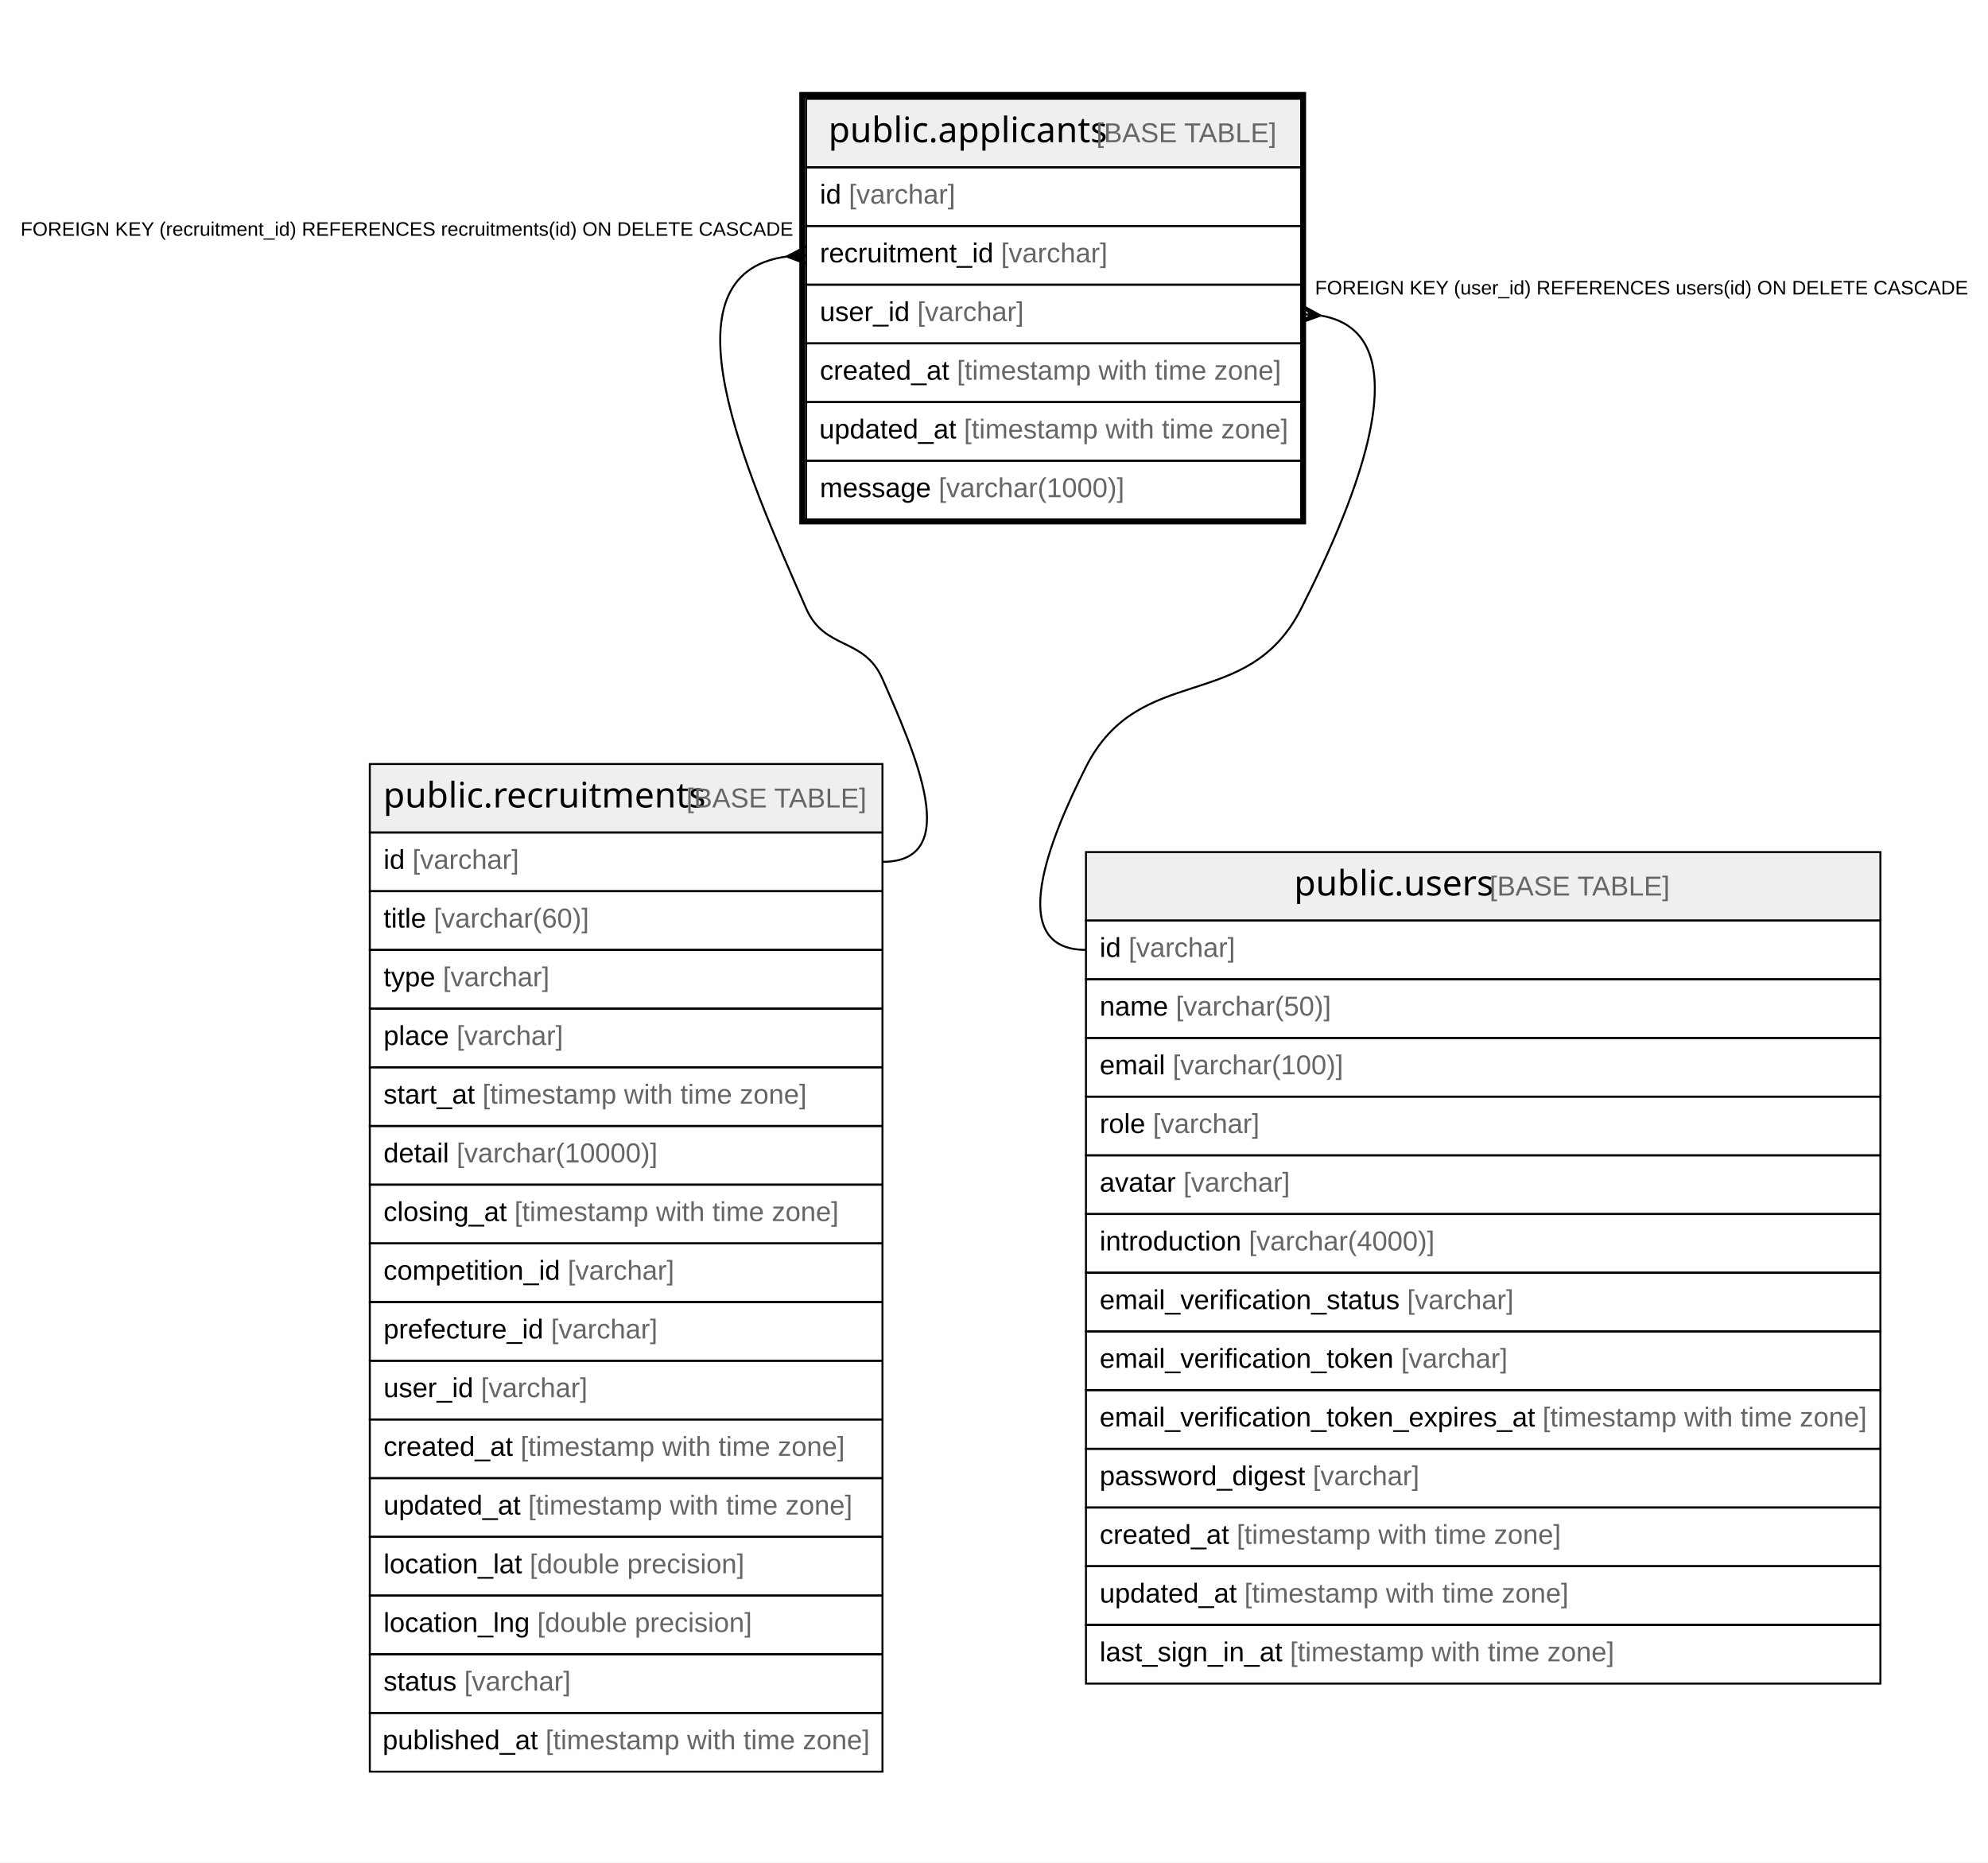
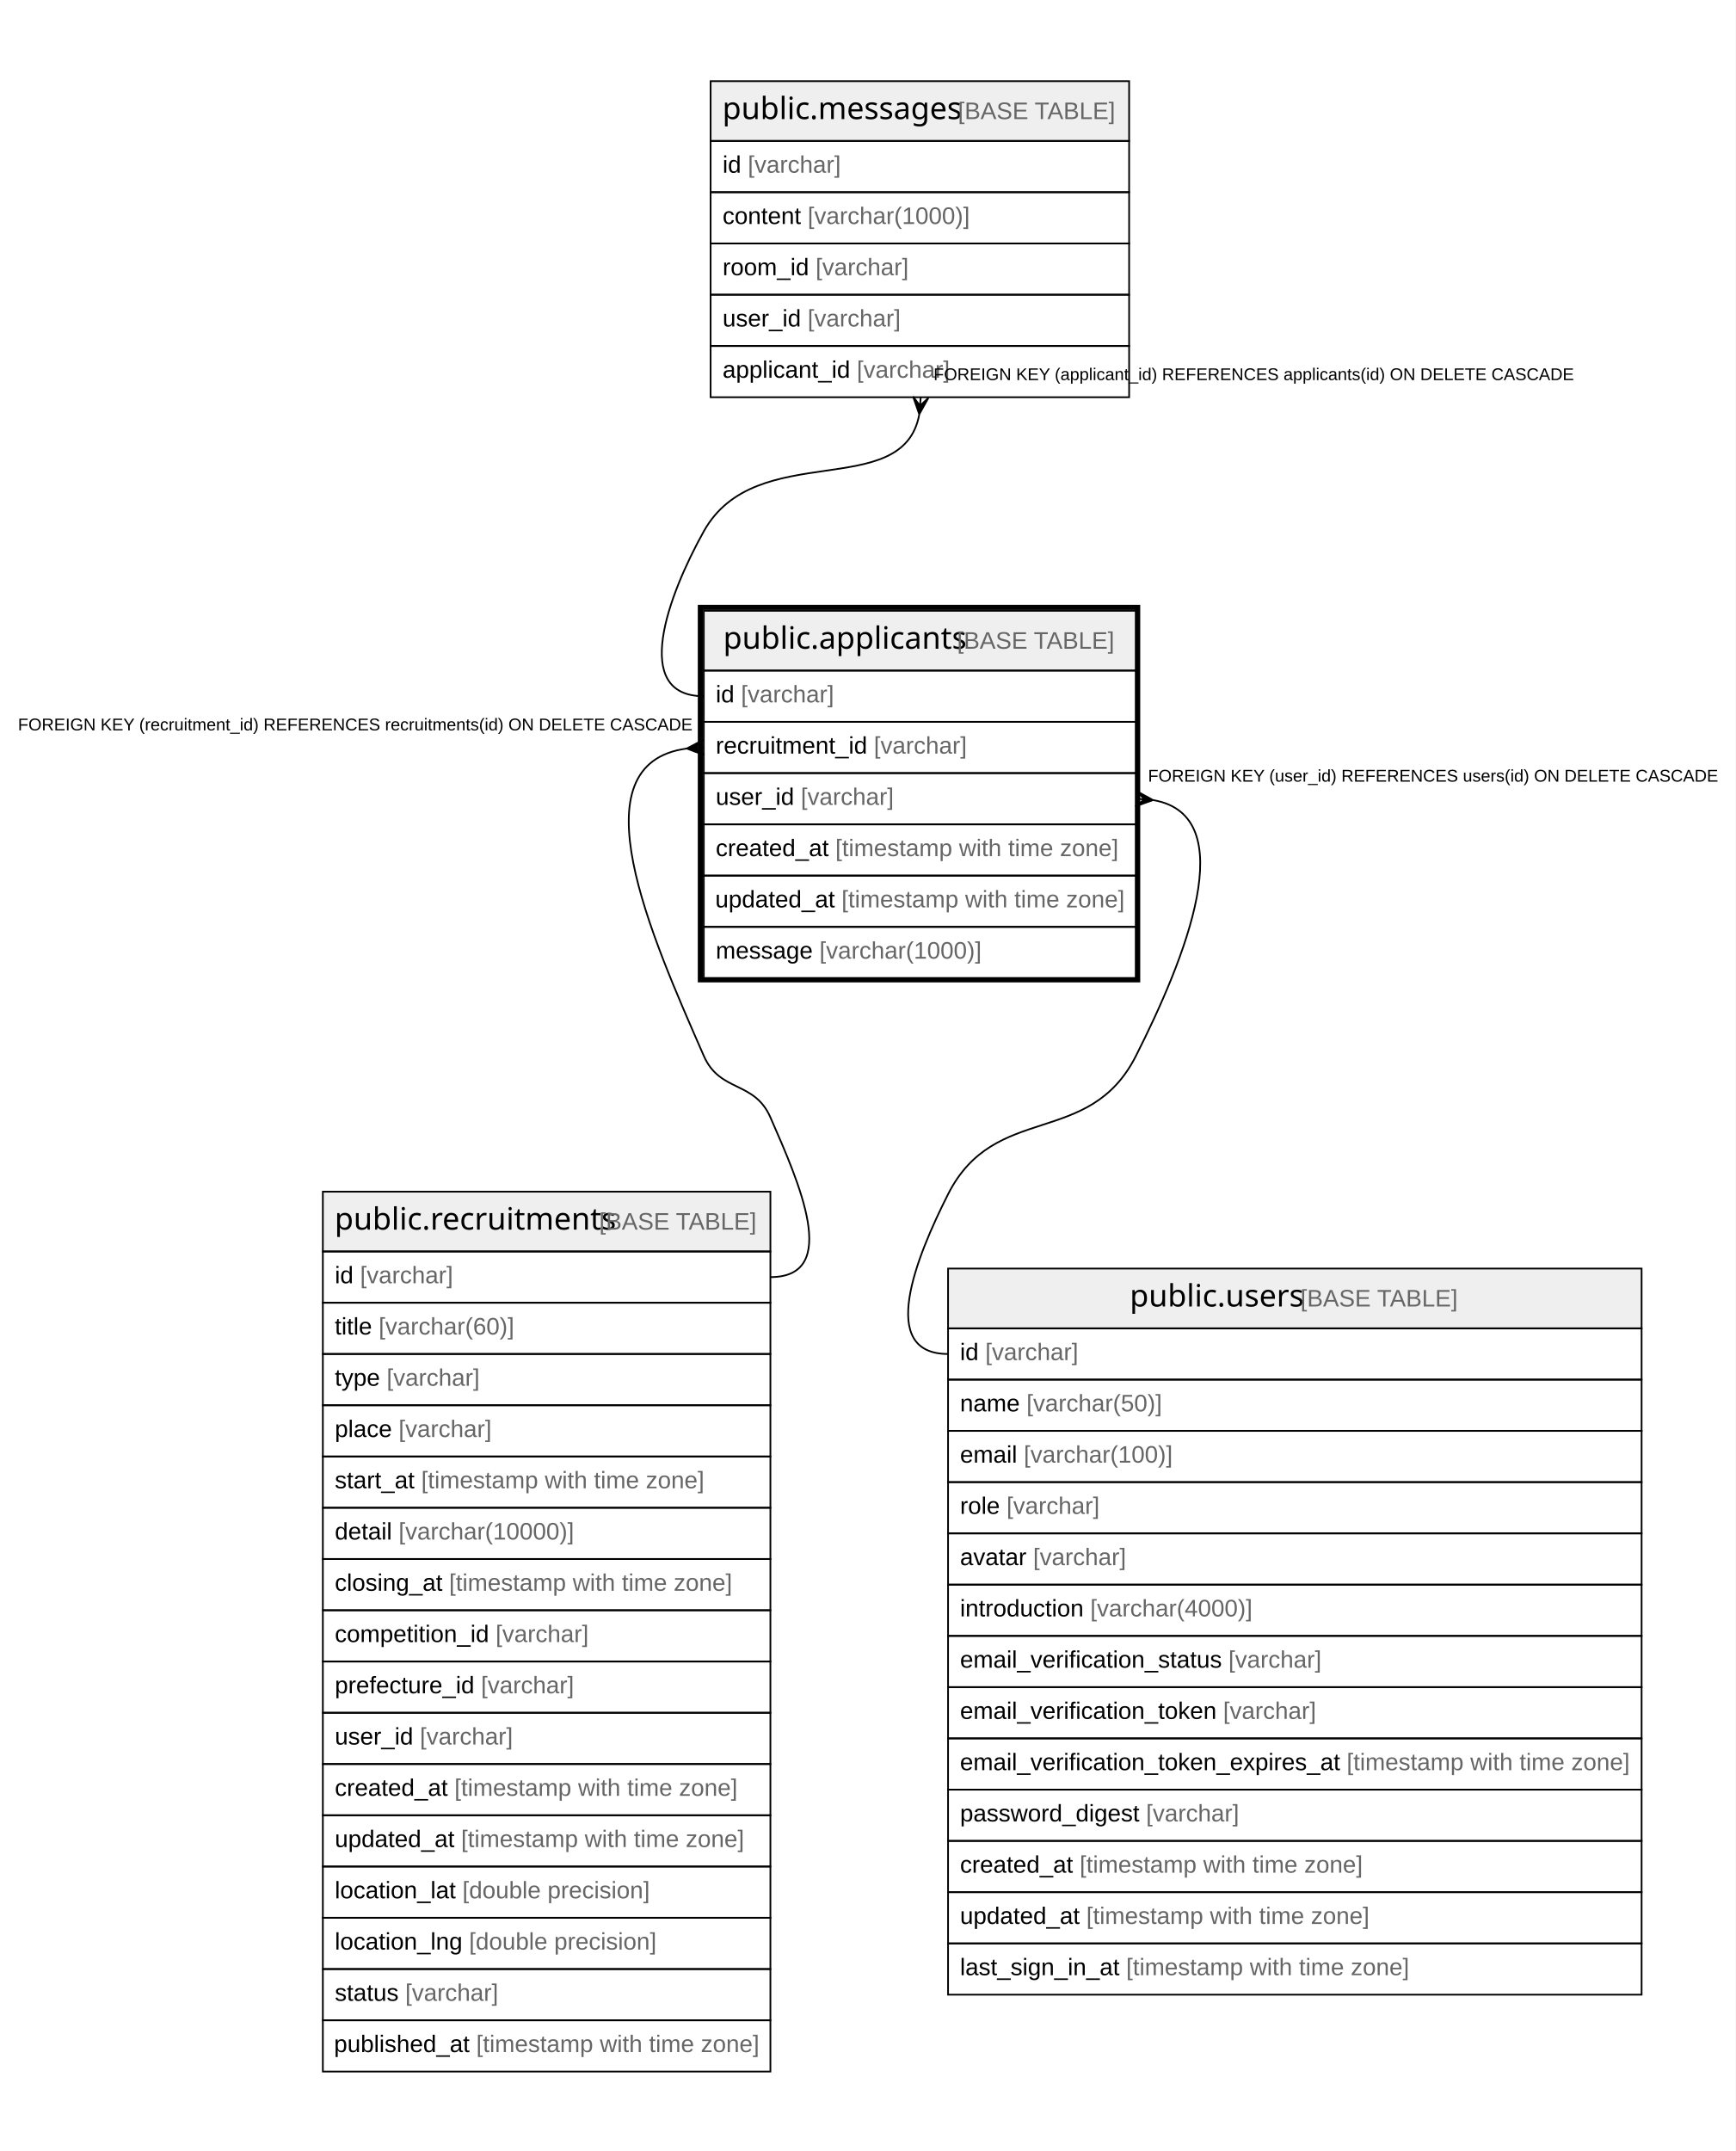
- <svg xmlns="http://www.w3.org/2000/svg" width="1016pt" height="952pt" viewBox="0.00 0.00 1016.00 952.00">
-   <g id="graph0" class="graph" transform="scale(1 1) rotate(0) translate(4 948)">
-     <polygon fill="#ffffff" stroke="transparent" points="-4,4 -4,-948 1012,-948 1012,4 -4,4" />
+ <svg xmlns="http://www.w3.org/2000/svg" width="1016pt" height="1259pt" viewBox="0.00 0.00 1016.00 1259.00">
+   <g id="graph0" class="graph" transform="scale(1 1) rotate(0) translate(4 1255)">
+     <polygon fill="#ffffff" stroke="transparent" points="-4,4 -4,-1255 1012,-1255 1012,4 -4,4" />
    <g id="node1" class="node">
      <polygon fill="#efefef" stroke="transparent" points="408,-862.5 408,-897.5 661,-897.5 661,-862.5 408,-862.5" />
      <polygon fill="none" stroke="#000000" points="408,-862.5 408,-897.5 661,-897.5 661,-862.5 408,-862.5" />
      <text text-anchor="start" x="419.358" y="-875.3" font-family="Arial Bold" font-size="18.00" fill="#000000">public.applicants</text>
      <text text-anchor="start" x="552.389" y="-875.3" font-family="Arial" font-size="14.00" fill="#000000"> </text>
      <text text-anchor="start" x="556.279" y="-875.3" font-family="Arial" font-size="14.00" fill="#666666">[BASE TABLE]</text>
      <polygon fill="none" stroke="#000000" points="408,-832.5 408,-862.5 661,-862.5 661,-832.5 408,-832.5" />
      <text text-anchor="start" x="415" y="-843.9" font-family="Arial" font-size="14.00" fill="#000000">id </text>
      <text text-anchor="start" x="429.78" y="-843.9" font-family="Arial" font-size="14.00" fill="#666666">[varchar]</text>
      <polygon fill="none" stroke="#000000" points="408,-802.5 408,-832.5 661,-832.5 661,-802.5 408,-802.5" />
      <text text-anchor="start" x="415" y="-813.9" font-family="Arial" font-size="14.00" fill="#000000">recruitment_id </text>
      <text text-anchor="start" x="507.562" y="-813.9" font-family="Arial" font-size="14.00" fill="#666666">[varchar]</text>
      <polygon fill="none" stroke="#000000" points="408,-772.5 408,-802.5 661,-802.5 661,-772.5 408,-772.5" />
      <text text-anchor="start" x="415" y="-783.9" font-family="Arial" font-size="14.00" fill="#000000">user_id </text>
      <text text-anchor="start" x="464.788" y="-783.9" font-family="Arial" font-size="14.00" fill="#666666">[varchar]</text>
      <polygon fill="none" stroke="#000000" points="408,-742.5 408,-772.5 661,-772.5 661,-742.5 408,-742.5" />
      <text text-anchor="start" x="415" y="-753.9" font-family="Arial" font-size="14.00" fill="#000000">created_at </text>
      <text text-anchor="start" x="485.028" y="-753.9" font-family="Arial" font-size="14.00" fill="#666666">[timestamp with time zone]</text>
      <polygon fill="none" stroke="#000000" points="408,-712.5 408,-742.5 661,-742.5 661,-712.5 408,-712.5" />
      <text text-anchor="start" x="414.692" y="-723.9" font-family="Arial" font-size="14.00" fill="#000000">updated_at </text>
      <text text-anchor="start" x="488.624" y="-723.9" font-family="Arial" font-size="14.00" fill="#666666">[timestamp with time zone]</text>
      <polygon fill="none" stroke="#000000" points="408,-682.5 408,-712.5 661,-712.5 661,-682.5 408,-682.5" />
      <text text-anchor="start" x="415" y="-693.9" font-family="Arial" font-size="14.00" fill="#000000">message </text>
      <text text-anchor="start" x="475.682" y="-693.9" font-family="Arial" font-size="14.00" fill="#666666">[varchar(1000)]</text>
      <polygon fill="none" stroke="#000000" stroke-width="3" points="406,-681.5 406,-899.5 662,-899.5 662,-681.5 406,-681.5" />
    </g>
-     <g id="node2" class="node">
+     <g id="node3" class="node">
      <polygon fill="#efefef" stroke="transparent" points="185,-522.5 185,-557.5 447,-557.5 447,-522.5 185,-522.5" />
      <polygon fill="none" stroke="#000000" points="185,-522.5 185,-557.5 447,-557.5 447,-522.5 185,-522.5" />
      <text text-anchor="start" x="191.869" y="-535.3" font-family="Arial Bold" font-size="18.00" fill="#000000">public.recruitments</text>
      <text text-anchor="start" x="342.878" y="-535.3" font-family="Arial" font-size="14.00" fill="#000000"> </text>
      <text text-anchor="start" x="346.768" y="-535.3" font-family="Arial" font-size="14.00" fill="#666666">[BASE TABLE]</text>
      <polygon fill="none" stroke="#000000" points="185,-492.5 185,-522.5 447,-522.5 447,-492.5 185,-492.5" />
      <text text-anchor="start" x="192" y="-503.9" font-family="Arial" font-size="14.00" fill="#000000">id </text>
      <text text-anchor="start" x="206.78" y="-503.9" font-family="Arial" font-size="14.00" fill="#666666">[varchar]</text>
      <polygon fill="none" stroke="#000000" points="185,-462.5 185,-492.5 447,-492.5 447,-462.5 185,-462.5" />
      <text text-anchor="start" x="192" y="-473.9" font-family="Arial" font-size="14.00" fill="#000000">title </text>
      <text text-anchor="start" x="217.668" y="-473.9" font-family="Arial" font-size="14.00" fill="#666666">[varchar(60)]</text>
      <polygon fill="none" stroke="#000000" points="185,-432.5 185,-462.5 447,-462.5 447,-432.5 185,-432.5" />
      <text text-anchor="start" x="192" y="-443.9" font-family="Arial" font-size="14.00" fill="#000000">type </text>
      <text text-anchor="start" x="222.346" y="-443.9" font-family="Arial" font-size="14.00" fill="#666666">[varchar]</text>
      <polygon fill="none" stroke="#000000" points="185,-402.5 185,-432.5 447,-432.5 447,-402.5 185,-402.5" />
      <text text-anchor="start" x="192" y="-413.9" font-family="Arial" font-size="14.00" fill="#000000">place </text>
      <text text-anchor="start" x="229.345" y="-413.9" font-family="Arial" font-size="14.00" fill="#666666">[varchar]</text>
      <polygon fill="none" stroke="#000000" points="185,-372.5 185,-402.5 447,-402.5 447,-372.5 185,-372.5" />
      <text text-anchor="start" x="192" y="-383.9" font-family="Arial" font-size="14.00" fill="#000000">start_at </text>
      <text text-anchor="start" x="242.571" y="-383.9" font-family="Arial" font-size="14.00" fill="#666666">[timestamp with time zone]</text>
      <polygon fill="none" stroke="#000000" points="185,-342.5 185,-372.5 447,-372.5 447,-342.5 185,-342.5" />
      <text text-anchor="start" x="192" y="-353.9" font-family="Arial" font-size="14.00" fill="#000000">detail </text>
      <text text-anchor="start" x="229.342" y="-353.9" font-family="Arial" font-size="14.00" fill="#666666">[varchar(10000)]</text>
      <polygon fill="none" stroke="#000000" points="185,-312.5 185,-342.5 447,-342.5 447,-312.5 185,-312.5" />
      <text text-anchor="start" x="192" y="-323.9" font-family="Arial" font-size="14.00" fill="#000000">closing_at </text>
      <text text-anchor="start" x="258.907" y="-323.9" font-family="Arial" font-size="14.00" fill="#666666">[timestamp with time zone]</text>
      <polygon fill="none" stroke="#000000" points="185,-282.5 185,-312.5 447,-312.5 447,-282.5 185,-282.5" />
      <text text-anchor="start" x="192" y="-293.9" font-family="Arial" font-size="14.00" fill="#000000">competition_id </text>
      <text text-anchor="start" x="286.13" y="-293.9" font-family="Arial" font-size="14.00" fill="#666666">[varchar]</text>
      <polygon fill="none" stroke="#000000" points="185,-252.5 185,-282.5 447,-282.5 447,-252.5 185,-252.5" />
      <text text-anchor="start" x="192" y="-263.9" font-family="Arial" font-size="14.00" fill="#000000">prefecture_id </text>
      <text text-anchor="start" x="277.578" y="-263.9" font-family="Arial" font-size="14.00" fill="#666666">[varchar]</text>
      <polygon fill="none" stroke="#000000" points="185,-222.5 185,-252.5 447,-252.5 447,-222.5 185,-222.5" />
      <text text-anchor="start" x="192" y="-233.9" font-family="Arial" font-size="14.00" fill="#000000">user_id </text>
      <text text-anchor="start" x="241.788" y="-233.9" font-family="Arial" font-size="14.00" fill="#666666">[varchar]</text>
      <polygon fill="none" stroke="#000000" points="185,-192.5 185,-222.5 447,-222.5 447,-192.5 185,-192.5" />
      <text text-anchor="start" x="192" y="-203.9" font-family="Arial" font-size="14.00" fill="#000000">created_at </text>
      <text text-anchor="start" x="262.028" y="-203.9" font-family="Arial" font-size="14.00" fill="#666666">[timestamp with time zone]</text>
      <polygon fill="none" stroke="#000000" points="185,-162.5 185,-192.5 447,-192.5 447,-162.5 185,-162.5" />
      <text text-anchor="start" x="192" y="-173.9" font-family="Arial" font-size="14.00" fill="#000000">updated_at </text>
      <text text-anchor="start" x="265.933" y="-173.9" font-family="Arial" font-size="14.00" fill="#666666">[timestamp with time zone]</text>
      <polygon fill="none" stroke="#000000" points="185,-132.5 185,-162.5 447,-162.5 447,-132.5 185,-132.5" />
      <text text-anchor="start" x="192" y="-143.9" font-family="Arial" font-size="14.00" fill="#000000">location_lat </text>
      <text text-anchor="start" x="266.687" y="-143.9" font-family="Arial" font-size="14.00" fill="#666666">[double precision]</text>
      <polygon fill="none" stroke="#000000" points="185,-102.5 185,-132.5 447,-132.5 447,-102.5 185,-102.5" />
      <text text-anchor="start" x="192" y="-113.9" font-family="Arial" font-size="14.00" fill="#000000">location_lng </text>
      <text text-anchor="start" x="270.579" y="-113.9" font-family="Arial" font-size="14.00" fill="#666666">[double precision]</text>
      <polygon fill="none" stroke="#000000" points="185,-72.5 185,-102.5 447,-102.5 447,-72.5 185,-72.5" />
      <text text-anchor="start" x="192" y="-83.9" font-family="Arial" font-size="14.00" fill="#000000">status </text>
      <text text-anchor="start" x="233.237" y="-83.9" font-family="Arial" font-size="14.00" fill="#666666">[varchar]</text>
      <polygon fill="none" stroke="#000000" points="185,-42.5 185,-72.5 447,-72.5 447,-42.5 185,-42.5" />
      <text text-anchor="start" x="191.53" y="-53.9" font-family="Arial" font-size="14.00" fill="#000000">published_at </text>
      <text text-anchor="start" x="274.785" y="-53.9" font-family="Arial" font-size="14.00" fill="#666666">[timestamp with time zone]</text>
    </g>
-     <g id="edge1" class="edge">
+     <g id="edge2" class="edge">
      <path fill="none" stroke="#000000" d="M397.952,-816.865C332.062,-807.953 377.27,-707.186 408,-637 417.461,-615.391 437.539,-622.609 447,-601 463.667,-562.933 488.556,-507.5 447,-507.5" />
      <polygon fill="#000000" stroke="#000000" points="398.02,-816.869 407.716,-821.991 403.01,-817.184 408,-817.5 408,-817.5 408,-817.5 403.01,-817.184 408.284,-813.009 398.02,-816.869 398.02,-816.869" />
      <text text-anchor="start" x="6.5" y="-827.5" font-family="Arial" font-size="10.00" fill="#000000">FOREIGN KEY (recruitment_id) REFERENCES recruitments(id) ON DELETE CASCADE</text>
    </g>
-     <g id="node3" class="node">
+     <g id="node4" class="node">
      <polygon fill="#efefef" stroke="transparent" points="551,-477.5 551,-512.5 957,-512.5 957,-477.5 551,-477.5" />
      <polygon fill="none" stroke="#000000" points="551,-477.5 551,-512.5 957,-512.5 957,-477.5 551,-477.5" />
      <text text-anchor="start" x="657.366" y="-490.3" font-family="Arial Bold" font-size="18.00" fill="#000000">public.users</text>
      <text text-anchor="start" x="753.38" y="-490.3" font-family="Arial" font-size="14.00" fill="#000000"> </text>
      <text text-anchor="start" x="757.271" y="-490.3" font-family="Arial" font-size="14.00" fill="#666666">[BASE TABLE]</text>
      <polygon fill="none" stroke="#000000" points="551,-447.5 551,-477.5 957,-477.5 957,-447.5 551,-447.5" />
      <text text-anchor="start" x="558" y="-458.9" font-family="Arial" font-size="14.00" fill="#000000">id </text>
      <text text-anchor="start" x="572.78" y="-458.9" font-family="Arial" font-size="14.00" fill="#666666">[varchar]</text>
      <polygon fill="none" stroke="#000000" points="551,-417.5 551,-447.5 957,-447.5 957,-417.5 551,-417.5" />
      <text text-anchor="start" x="558" y="-428.9" font-family="Arial" font-size="14.00" fill="#000000">name </text>
      <text text-anchor="start" x="596.899" y="-428.9" font-family="Arial" font-size="14.00" fill="#666666">[varchar(50)]</text>
      <polygon fill="none" stroke="#000000" points="551,-387.5 551,-417.5 957,-417.5 957,-387.5 551,-387.5" />
      <text text-anchor="start" x="558" y="-398.9" font-family="Arial" font-size="14.00" fill="#000000">email </text>
      <text text-anchor="start" x="595.33" y="-398.9" font-family="Arial" font-size="14.00" fill="#666666">[varchar(100)]</text>
      <polygon fill="none" stroke="#000000" points="551,-357.5 551,-387.5 957,-387.5 957,-357.5 551,-357.5" />
      <text text-anchor="start" x="558" y="-368.9" font-family="Arial" font-size="14.00" fill="#000000">role </text>
      <text text-anchor="start" x="585.223" y="-368.9" font-family="Arial" font-size="14.00" fill="#666666">[varchar]</text>
      <polygon fill="none" stroke="#000000" points="551,-327.5 551,-357.5 957,-357.5 957,-327.5 551,-327.5" />
      <text text-anchor="start" x="558" y="-338.9" font-family="Arial" font-size="14.00" fill="#000000">avatar </text>
      <text text-anchor="start" x="600.79" y="-338.9" font-family="Arial" font-size="14.00" fill="#666666">[varchar]</text>
      <polygon fill="none" stroke="#000000" points="551,-297.5 551,-327.5 957,-327.5 957,-297.5 551,-297.5" />
      <text text-anchor="start" x="558" y="-308.9" font-family="Arial" font-size="14.00" fill="#000000">introduction </text>
      <text text-anchor="start" x="634.241" y="-308.9" font-family="Arial" font-size="14.00" fill="#666666">[varchar(4000)]</text>
      <polygon fill="none" stroke="#000000" points="551,-267.5 551,-297.5 957,-297.5 957,-267.5 551,-267.5" />
      <text text-anchor="start" x="558" y="-278.9" font-family="Arial" font-size="14.00" fill="#000000">email_verification_status </text>
      <text text-anchor="start" x="715.133" y="-278.9" font-family="Arial" font-size="14.00" fill="#666666">[varchar]</text>
      <polygon fill="none" stroke="#000000" points="551,-237.5 551,-267.5 957,-267.5 957,-237.5 551,-237.5" />
      <text text-anchor="start" x="558" y="-248.9" font-family="Arial" font-size="14.00" fill="#000000">email_verification_token </text>
      <text text-anchor="start" x="712.025" y="-248.9" font-family="Arial" font-size="14.00" fill="#666666">[varchar]</text>
      <polygon fill="none" stroke="#000000" points="551,-207.5 551,-237.5 957,-237.5 957,-207.5 551,-207.5" />
      <text text-anchor="start" x="557.968" y="-218.9" font-family="Arial" font-size="14.00" fill="#000000">email_verification_token_expires_at </text>
      <text text-anchor="start" x="784.347" y="-218.9" font-family="Arial" font-size="14.00" fill="#666666">[timestamp with time zone]</text>
      <polygon fill="none" stroke="#000000" points="551,-177.5 551,-207.5 957,-207.5 957,-177.5 551,-177.5" />
      <text text-anchor="start" x="558" y="-188.9" font-family="Arial" font-size="14.00" fill="#000000">password_digest </text>
      <text text-anchor="start" x="666.916" y="-188.9" font-family="Arial" font-size="14.00" fill="#666666">[varchar]</text>
      <polygon fill="none" stroke="#000000" points="551,-147.5 551,-177.5 957,-177.5 957,-147.5 551,-147.5" />
      <text text-anchor="start" x="558" y="-158.9" font-family="Arial" font-size="14.00" fill="#000000">created_at </text>
      <text text-anchor="start" x="628.028" y="-158.9" font-family="Arial" font-size="14.00" fill="#666666">[timestamp with time zone]</text>
      <polygon fill="none" stroke="#000000" points="551,-117.5 551,-147.5 957,-147.5 957,-117.5 551,-117.5" />
      <text text-anchor="start" x="558" y="-128.9" font-family="Arial" font-size="14.00" fill="#000000">updated_at </text>
      <text text-anchor="start" x="631.933" y="-128.9" font-family="Arial" font-size="14.00" fill="#666666">[timestamp with time zone]</text>
      <polygon fill="none" stroke="#000000" points="551,-87.5 551,-117.5 957,-117.5 957,-87.5 551,-87.5" />
      <text text-anchor="start" x="558" y="-98.9" font-family="Arial" font-size="14.00" fill="#000000">last_sign_in_at </text>
      <text text-anchor="start" x="655.252" y="-98.9" font-family="Arial" font-size="14.00" fill="#666666">[timestamp with time zone]</text>
    </g>
-     <g id="edge2" class="edge">
+     <g id="edge3" class="edge">
      <path fill="none" stroke="#000000" d="M671.062,-786.705C723.893,-777.661 689.526,-693.431 661,-637 633.61,-582.816 578.39,-610.184 551,-556 532.253,-518.914 509.444,-462.5 551,-462.5" />
      <polygon fill="#000000" stroke="#000000" points="670.969,-786.712 660.646,-783.014 665.985,-787.106 661,-787.5 661,-787.5 661,-787.5 665.985,-787.106 661.354,-791.986 670.969,-786.712 670.969,-786.712" />
      <text text-anchor="start" x="668.053" y="-797.5" font-family="Arial" font-size="10.00" fill="#000000">FOREIGN KEY (user_id) REFERENCES users(id) ON DELETE CASCADE</text>
    </g>
+     <g id="node2" class="node">
+       <polygon fill="#efefef" stroke="transparent" points="412,-1172.5 412,-1207.5 657,-1207.5 657,-1172.5 412,-1172.5" />
+       <polygon fill="none" stroke="#000000" points="412,-1172.5 412,-1207.5 657,-1207.5 657,-1172.5 412,-1172.5" />
+       <text text-anchor="start" x="418.86" y="-1185.3" font-family="Arial Bold" font-size="18.00" fill="#000000">public.messages</text>
+       <text text-anchor="start" x="552.886" y="-1185.3" font-family="Arial" font-size="14.00" fill="#000000"> </text>
+       <text text-anchor="start" x="556.777" y="-1185.3" font-family="Arial" font-size="14.00" fill="#666666">[BASE TABLE]</text>
+       <polygon fill="none" stroke="#000000" points="412,-1142.5 412,-1172.5 657,-1172.5 657,-1142.5 412,-1142.5" />
+       <text text-anchor="start" x="419" y="-1153.9" font-family="Arial" font-size="14.00" fill="#000000">id </text>
+       <text text-anchor="start" x="433.78" y="-1153.9" font-family="Arial" font-size="14.00" fill="#666666">[varchar]</text>
+       <polygon fill="none" stroke="#000000" points="412,-1112.5 412,-1142.5 657,-1142.5 657,-1112.5 412,-1112.5" />
+       <text text-anchor="start" x="419" y="-1123.9" font-family="Arial" font-size="14.00" fill="#000000">content </text>
+       <text text-anchor="start" x="468.802" y="-1123.9" font-family="Arial" font-size="14.00" fill="#666666">[varchar(1000)]</text>
+       <polygon fill="none" stroke="#000000" points="412,-1082.5 412,-1112.5 657,-1112.5 657,-1082.5 412,-1082.5" />
+       <text text-anchor="start" x="419" y="-1093.9" font-family="Arial" font-size="14.00" fill="#000000">room_id </text>
+       <text text-anchor="start" x="473.449" y="-1093.9" font-family="Arial" font-size="14.00" fill="#666666">[varchar]</text>
+       <polygon fill="none" stroke="#000000" points="412,-1052.5 412,-1082.5 657,-1082.5 657,-1052.5 412,-1052.5" />
+       <text text-anchor="start" x="419" y="-1063.9" font-family="Arial" font-size="14.00" fill="#000000">user_id </text>
+       <text text-anchor="start" x="468.788" y="-1063.9" font-family="Arial" font-size="14.00" fill="#666666">[varchar]</text>
+       <polygon fill="none" stroke="#000000" points="412,-1022.5 412,-1052.5 657,-1052.5 657,-1022.5 412,-1022.5" />
+       <text text-anchor="start" x="419" y="-1033.9" font-family="Arial" font-size="14.00" fill="#000000">applicant_id </text>
+       <text text-anchor="start" x="497.579" y="-1033.9" font-family="Arial" font-size="14.00" fill="#666666">[varchar]</text>
+     </g>
+     <g id="edge1" class="edge">
+       <path fill="none" stroke="#000000" d="M534.117,-1012.265C524.474,-961 438.482,-998.676 408,-944 387.116,-906.539 365.111,-847.5 408,-847.5" />
+       <polygon fill="#000000" stroke="#000000" points="534.141,-1012.537 530.517,-1022.887 534.57,-1017.519 535,-1022.5 535,-1022.5 535,-1022.5 534.57,-1017.519 539.483,-1022.113 534.141,-1012.537 534.141,-1012.537" />
+       <text text-anchor="start" x="542.489" y="-1032.5" font-family="Arial" font-size="10.00" fill="#000000">FOREIGN KEY (applicant_id) REFERENCES applicants(id) ON DELETE CASCADE</text>
+     </g>
  </g>
</svg>
